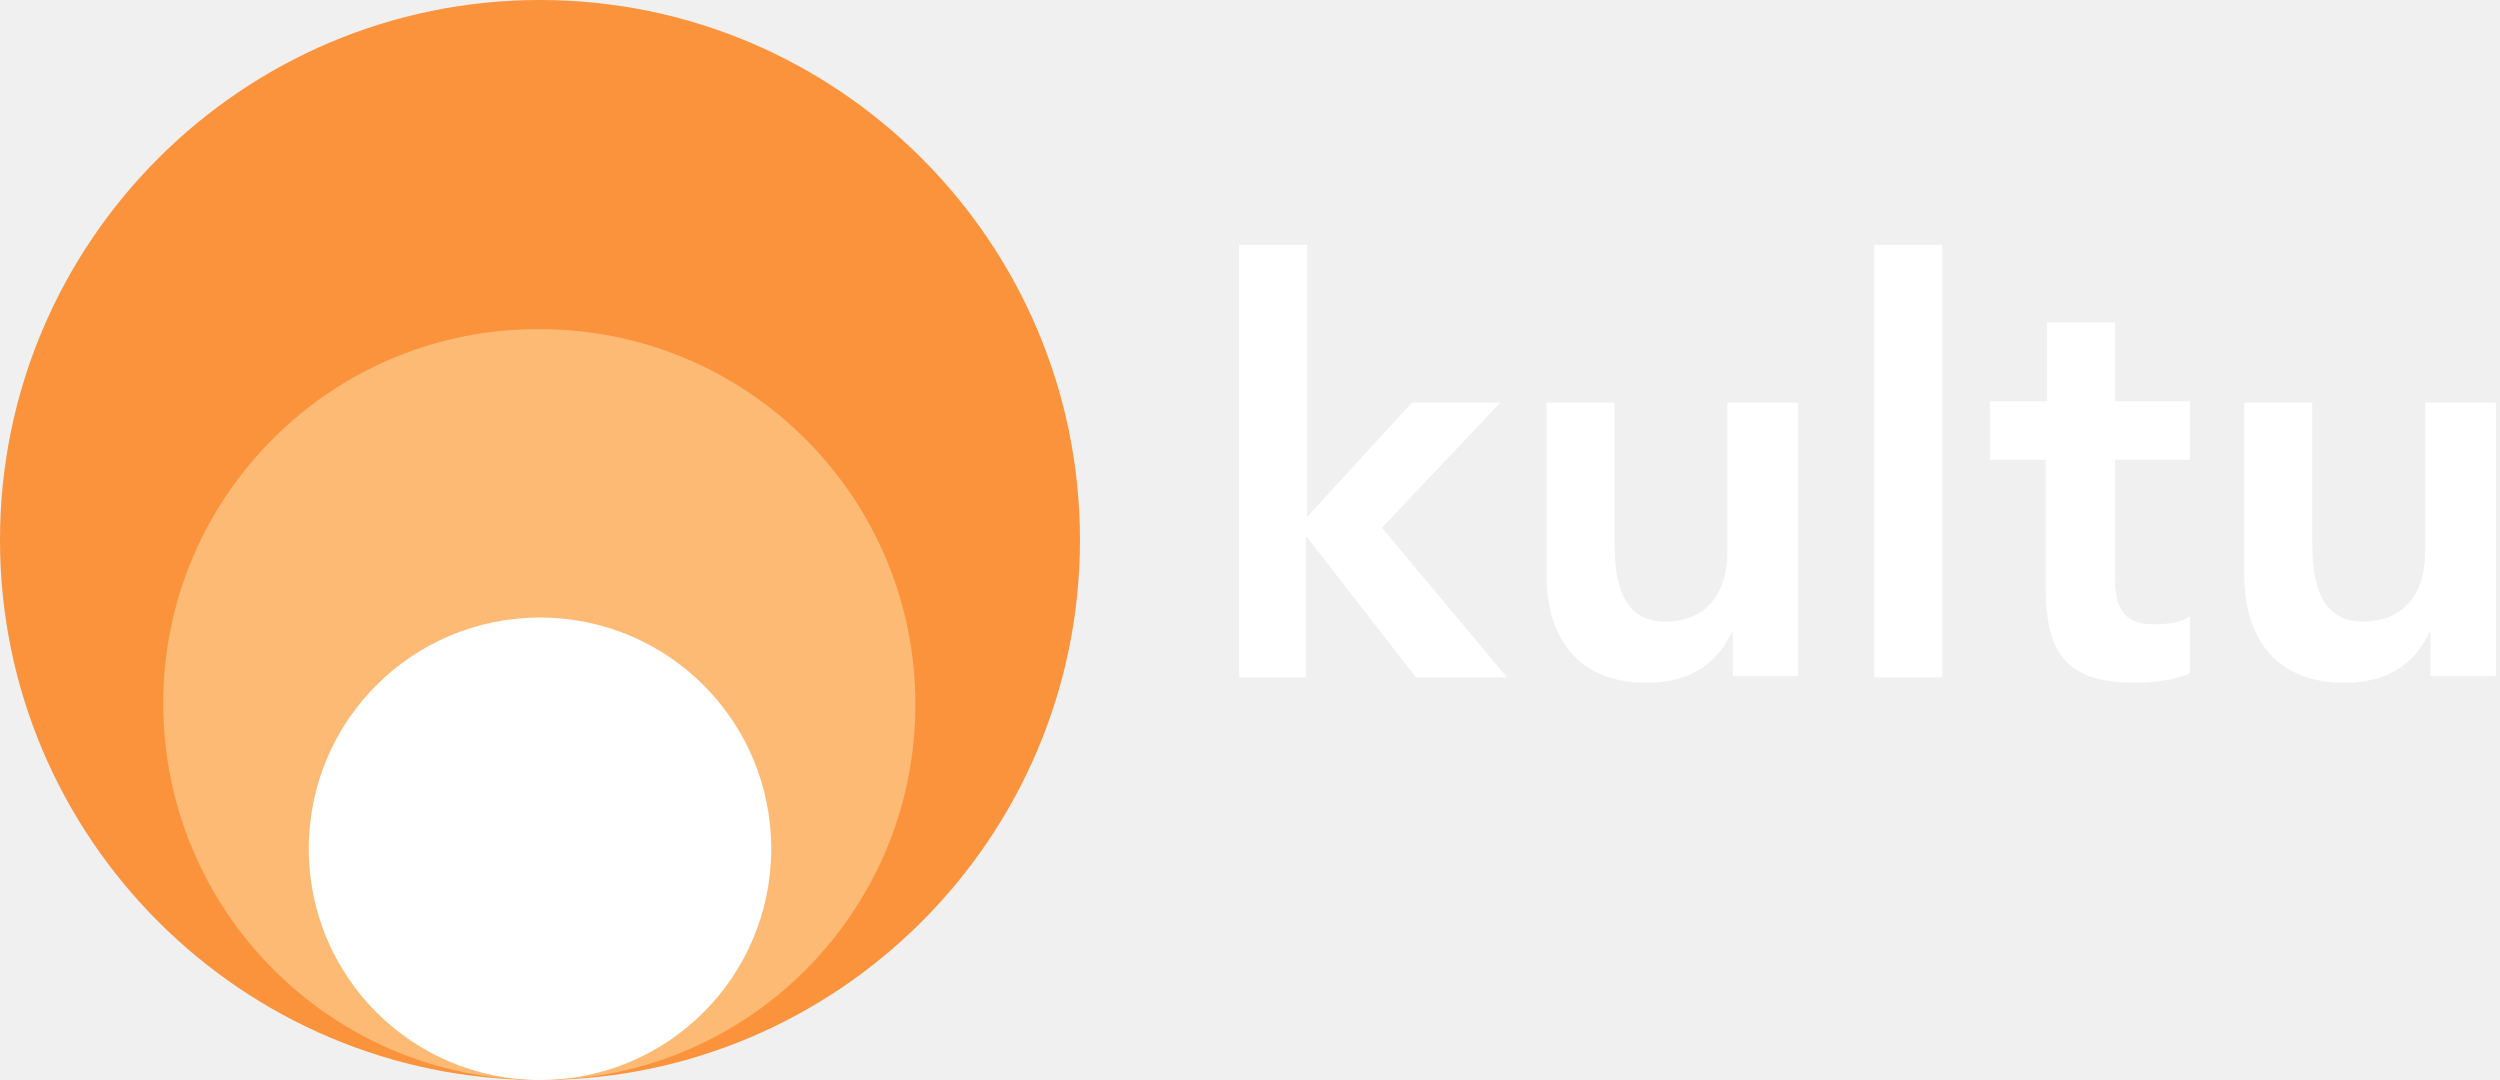
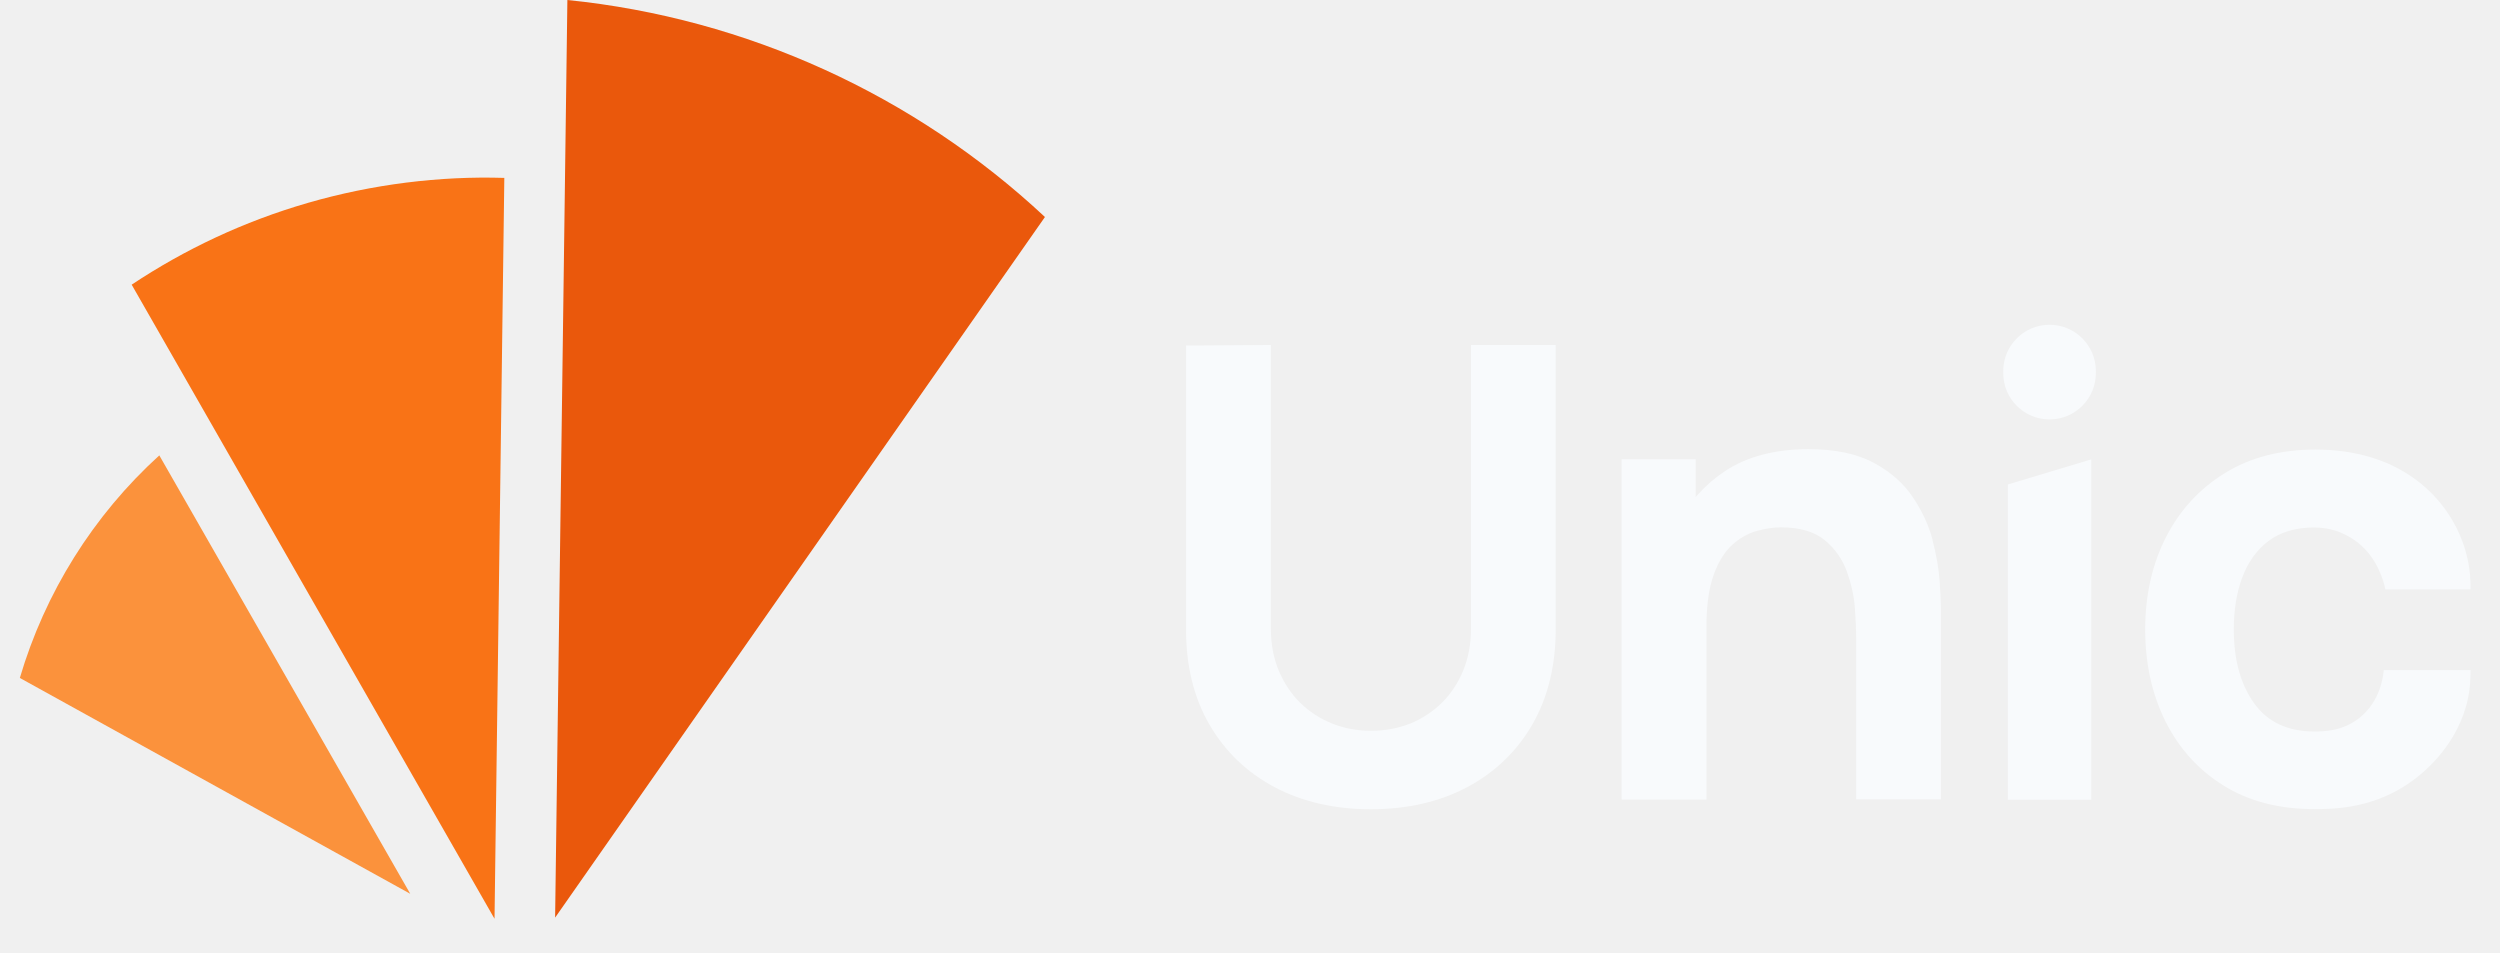
- <svg xmlns="http://www.w3.org/2000/svg" version="1.1" id="Ebene_1" x="0px" y="0px" width="183.8px" height="79.4px" viewBox="0 0 183.8 79.4" style="enable-background:new 0 0 288.8 79.4;" xml:space="preserve">
-   <style type="text/css">
- 
- 	.st0{fill:#fdba74;}
- 	.st1{fill:#FFFFFF;}
- 	.st2{fill:#fb923c;}
- 
- </style>
-   <g>
-     <path class="st2" d="M39.7,79.4c21.9,0,39.7-17.8,39.7-39.7C79.4,17.8,61.6,0,39.7,0S0,17.8,0,39.7C0,61.6,17.8,79.4,39.7,79.4   L39.7,79.4z" />
-     <path class="st0" d="M39.7,79.4c15.3,0,27.6-12.4,27.6-27.6c0-15.3-12.4-27.6-27.6-27.6C24.4,24.1,12,36.5,12,51.7   C12,67,24.4,79.4,39.7,79.4L39.7,79.4z" />
-     <path class="st1" d="M39.7,79.4c9.4,0,17-7.6,17-17c0-9.4-7.6-17-17-17c-9.4,0-17,7.6-17,17C22.7,71.8,30.3,79.4,39.7,79.4   L39.7,79.4z" />
-     <path class="st1" d="M91,49.8h5V39.5h0.1l8,10.3h6.7l-9.2-11l8.7-9.2h-6.5L96.1,38V18h-5V49.8L91,49.8z M132,29.6h-5v11c0,2.7-1.3,5.1-4.6,5.1   c-3.5,0-3.7-3.7-3.7-5.9V29.6h-5v12.7c0,4.1,1.9,7.9,7.4,7.9c3.4,0,5.3-1.7,6.2-3.7h0.1v3.2h4.8V29.6L132,29.6z M137.8,49.8h5V18   h-5V49.8L137.8,49.8z M150.4,33.9v9.2c0,4.7,1.3,7.1,6.6,7.1c1.2,0,2.9-0.2,4-0.7v-4.2c-0.6,0.5-1.8,0.6-2.7,0.6   c-2.2,0-2.8-1.3-2.8-3.3v-8.8h5.5v-4.3h-5.5v-5.8h-5v5.8h-4.2v4.3H150.4L150.4,33.9z M183.3,29.6h-5v11c0,2.7-1.3,5.1-4.6,5.1   c-3.5,0-3.7-3.7-3.7-5.9V29.6h-5v12.7c0,4.1,1.9,7.9,7.4,7.9c3.4,0,5.3-1.7,6.2-3.7h0.1v3.2h4.8V29.6L183.3,29.6z     " />
-   </g>
+ <svg xmlns="http://www.w3.org/2000/svg" width="126" height="48" viewBox="0 0 126 48" fill="none">
+   <path d="M71.092 36.46C70.481 36.707 69.812 36.831 69.099 36.831C68.387 36.831 67.747 36.707 67.143 36.467C66.532 36.227 65.994 35.871 65.529 35.42C65.071 34.969 64.707 34.417 64.445 33.791C64.184 33.166 64.053 32.461 64.053 31.697V17.387L59.777 17.416V31.733C59.777 33.559 60.17 35.173 60.955 36.518C61.733 37.863 62.838 38.925 64.227 39.667C65.623 40.408 67.26 40.787 69.092 40.787C70.924 40.787 72.568 40.408 73.957 39.667C75.346 38.925 76.451 37.863 77.229 36.518C78.007 35.166 78.407 33.559 78.407 31.733V17.387H74.138V31.697C74.138 32.453 74.007 33.151 73.753 33.777C73.499 34.402 73.142 34.947 72.684 35.406C72.233 35.856 71.688 36.213 71.084 36.467L71.092 36.46Z" fill="#F8FAFC" />
+   <path d="M97.407 27.225C97.211 26.476 96.869 25.742 96.397 25.044C95.931 24.353 95.27 23.771 94.426 23.32C93.583 22.869 92.484 22.637 91.147 22.637C89.474 22.637 88.063 23.008 86.965 23.727C86.456 24.062 85.991 24.462 85.591 24.905L85.46 25.051V23.146H81.73V40.299H86.005V31.595C86.005 30.512 86.129 29.632 86.369 28.97C86.609 28.308 86.929 27.799 87.307 27.458C87.685 27.116 88.1 26.883 88.536 26.76C88.965 26.643 89.379 26.578 89.758 26.578C90.703 26.578 91.445 26.796 91.961 27.218C92.477 27.64 92.855 28.178 93.081 28.803C93.306 29.428 93.444 30.054 93.488 30.672C93.532 31.29 93.553 31.799 93.553 32.192V40.285H97.822V30.65C97.822 30.366 97.8 29.901 97.757 29.276C97.713 28.65 97.589 27.952 97.393 27.196L97.407 27.225Z" fill="#F8FAFC" />
+   <path d="M105.631 18.703C105.631 17.413 104.586 16.368 103.297 16.368C102.008 16.368 100.963 17.413 100.963 18.703V18.804C100.963 20.093 102.008 21.139 103.297 21.139C104.586 21.139 105.631 20.093 105.631 18.804V18.703Z" fill="#F8FAFC" />
+   <path d="M101.196 40.307H105.399V23.153L101.196 24.418V40.307Z" fill="#F8FAFC" />
+   <path d="M28.596 0C37.635 0.916 46.099 4.799 52.665 10.937L27.978 46.248L28.596 0Z" fill="#EA580C" />
+   <path d="M6.636 14.347C9.304 12.573 12.278 11.162 15.522 10.224C18.765 9.286 22.153 8.864 25.418 8.966L24.924 46.306L6.636 14.347Z" fill="#F97316" />
+   <path d="M8.032 22.956L20.677 45.048L1 34.169C2.265 29.879 4.694 25.982 8.032 22.949V22.956Z" fill="#FB923C" />
+   <path d="M120.139 33.777C120.117 34.038 119.993 35.318 118.924 36.176C118.066 36.86 117.121 36.867 116.634 36.867C115.303 36.867 114.278 36.387 113.601 35.435C112.925 34.489 112.583 33.246 112.583 31.726C112.583 30.759 112.721 29.879 113.005 29.116C113.289 28.345 113.732 27.72 114.328 27.269C114.925 26.818 115.703 26.585 116.634 26.585C117.012 26.585 117.383 26.643 117.732 26.752C117.797 26.774 118.335 26.949 118.837 27.349C119.848 28.141 120.146 29.348 120.226 29.705H124.516C124.516 29.13 124.48 28.745 124.392 28.301C124.131 26.971 123.505 26.003 123.091 25.473C122.938 25.276 122.495 24.724 121.782 24.193C120.415 23.175 118.706 22.658 116.692 22.658C114.954 22.658 113.42 23.051 112.147 23.837C110.874 24.614 109.871 25.698 109.173 27.058C108.475 28.418 108.118 29.988 108.118 31.719C108.118 33.45 108.46 34.991 109.137 36.351C109.813 37.711 110.794 38.801 112.06 39.587C113.325 40.379 114.859 40.779 116.634 40.779C117.615 40.779 119.695 40.765 121.651 39.303C122.211 38.889 123.912 37.493 124.392 35.173C124.487 34.722 124.509 34.337 124.516 33.77H120.146L120.139 33.777Z" fill="#F8FAFC" />
</svg>
